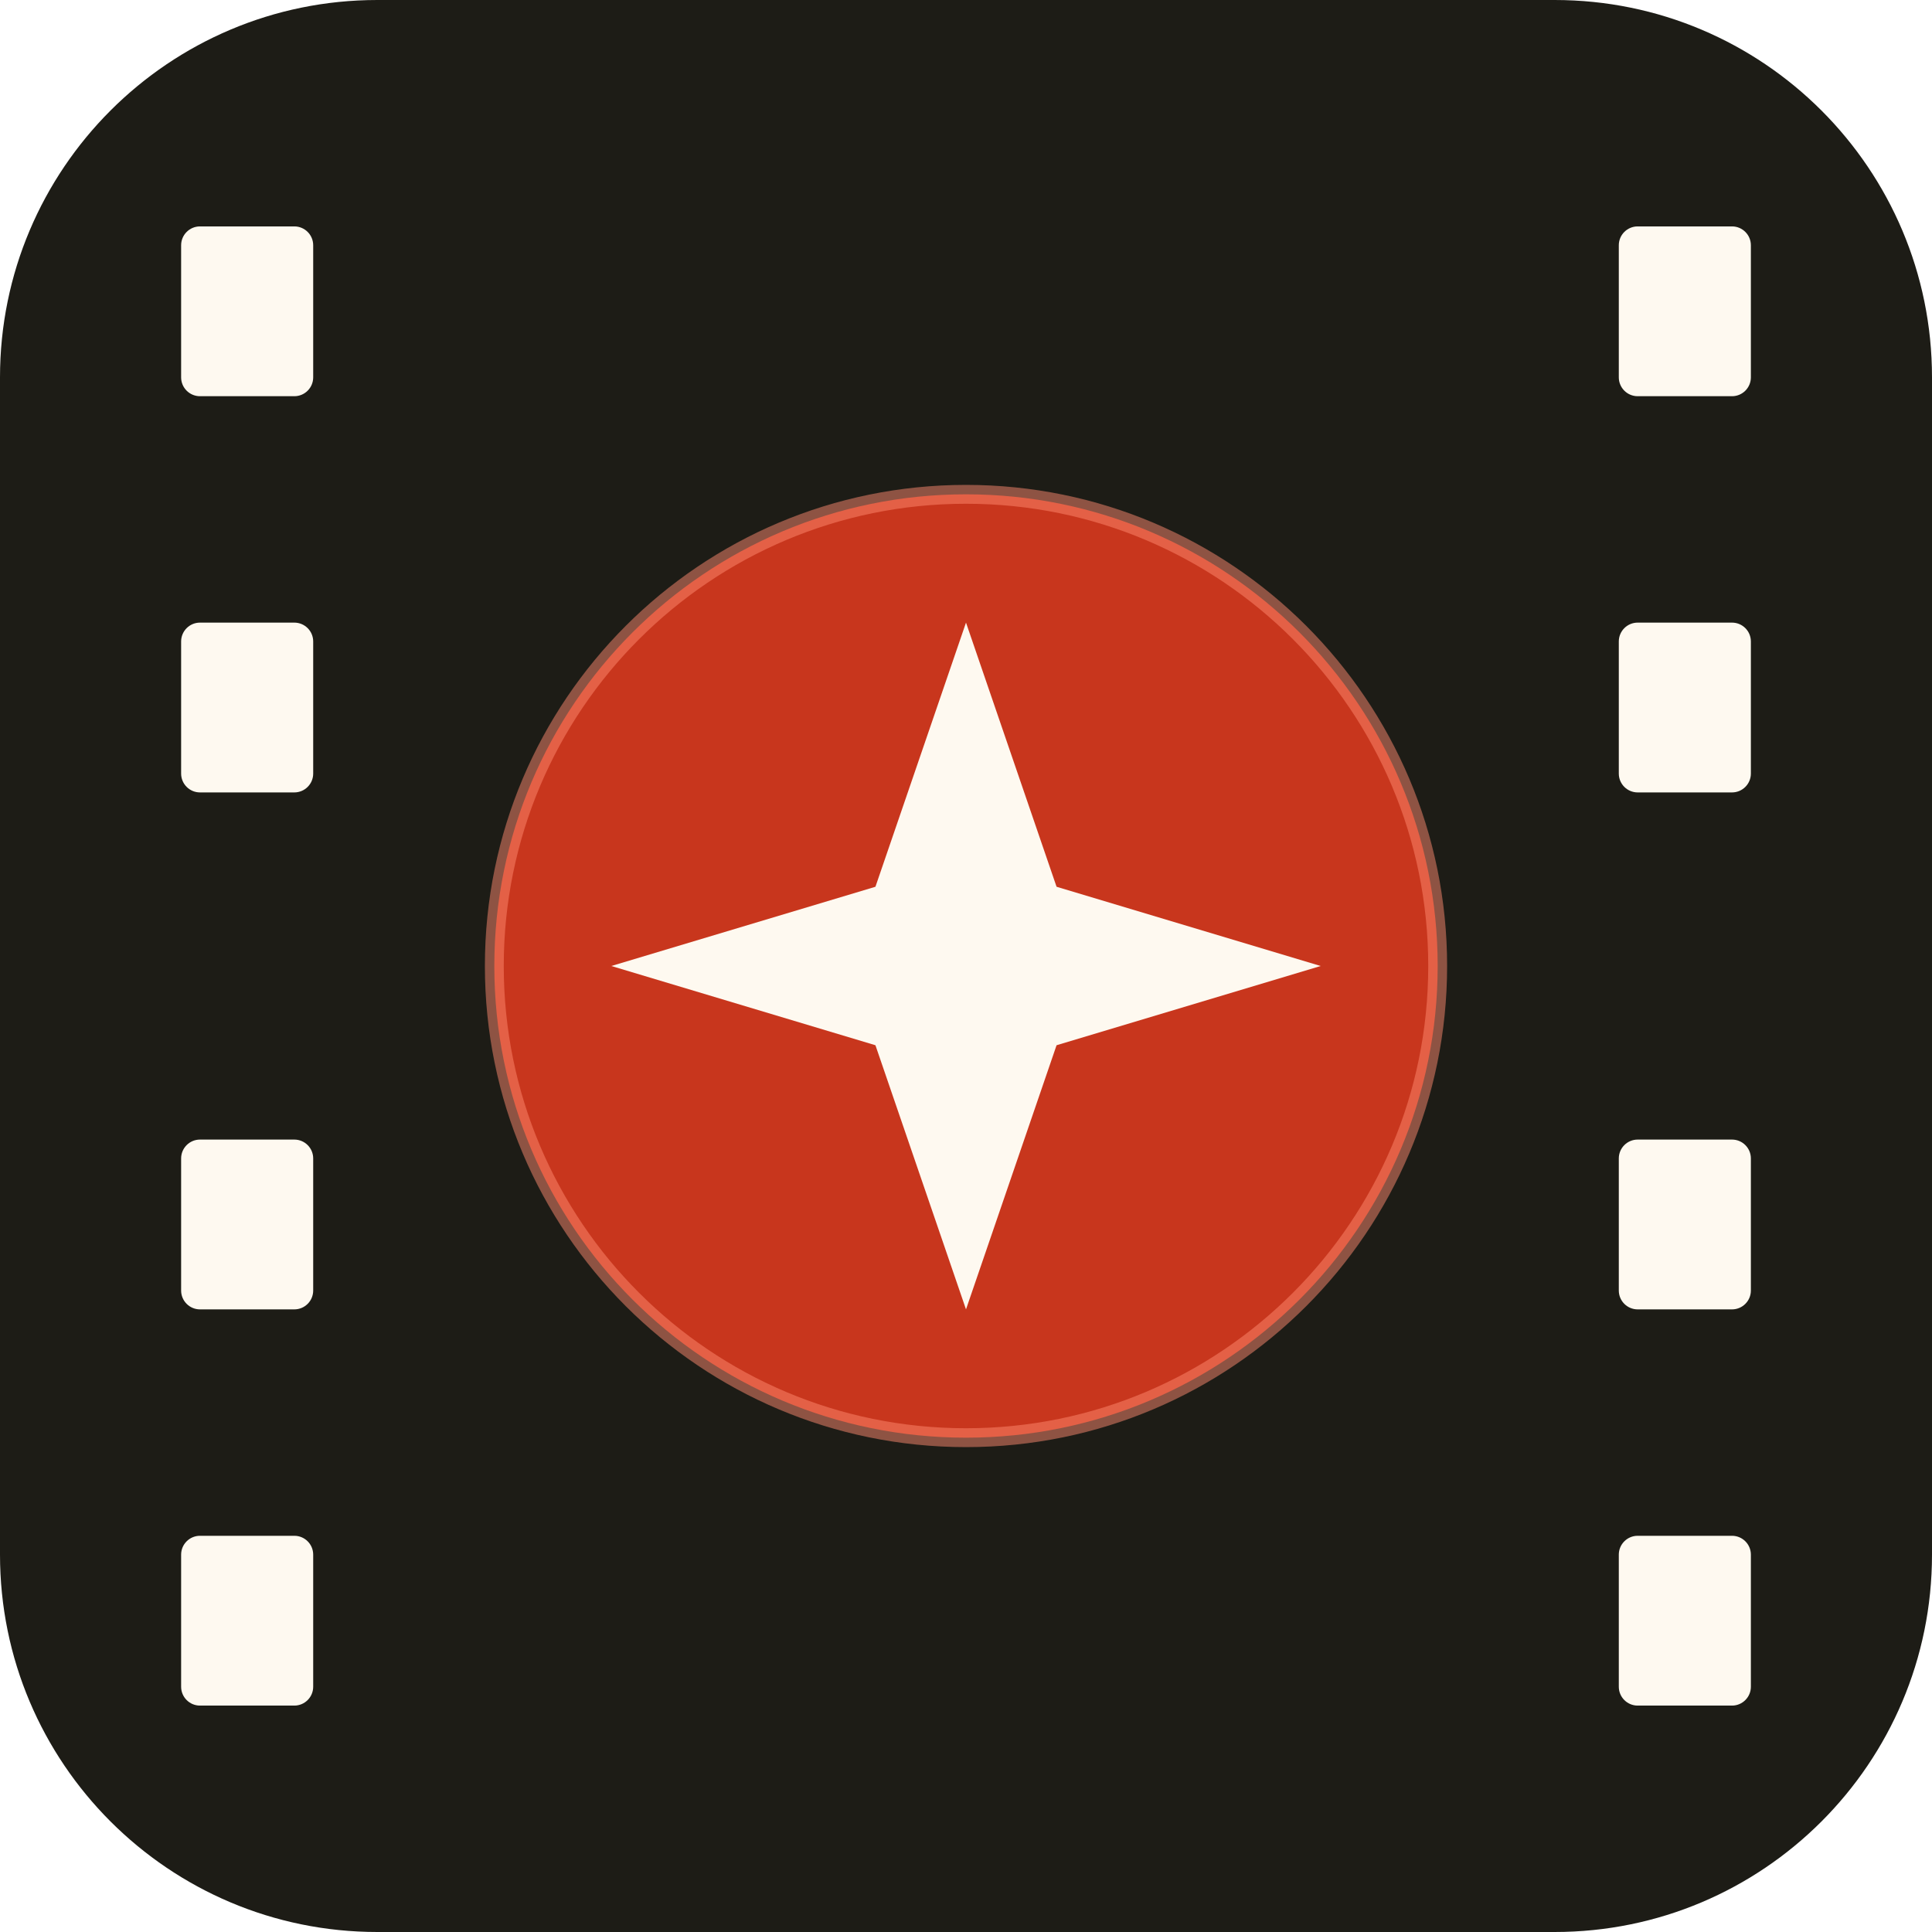
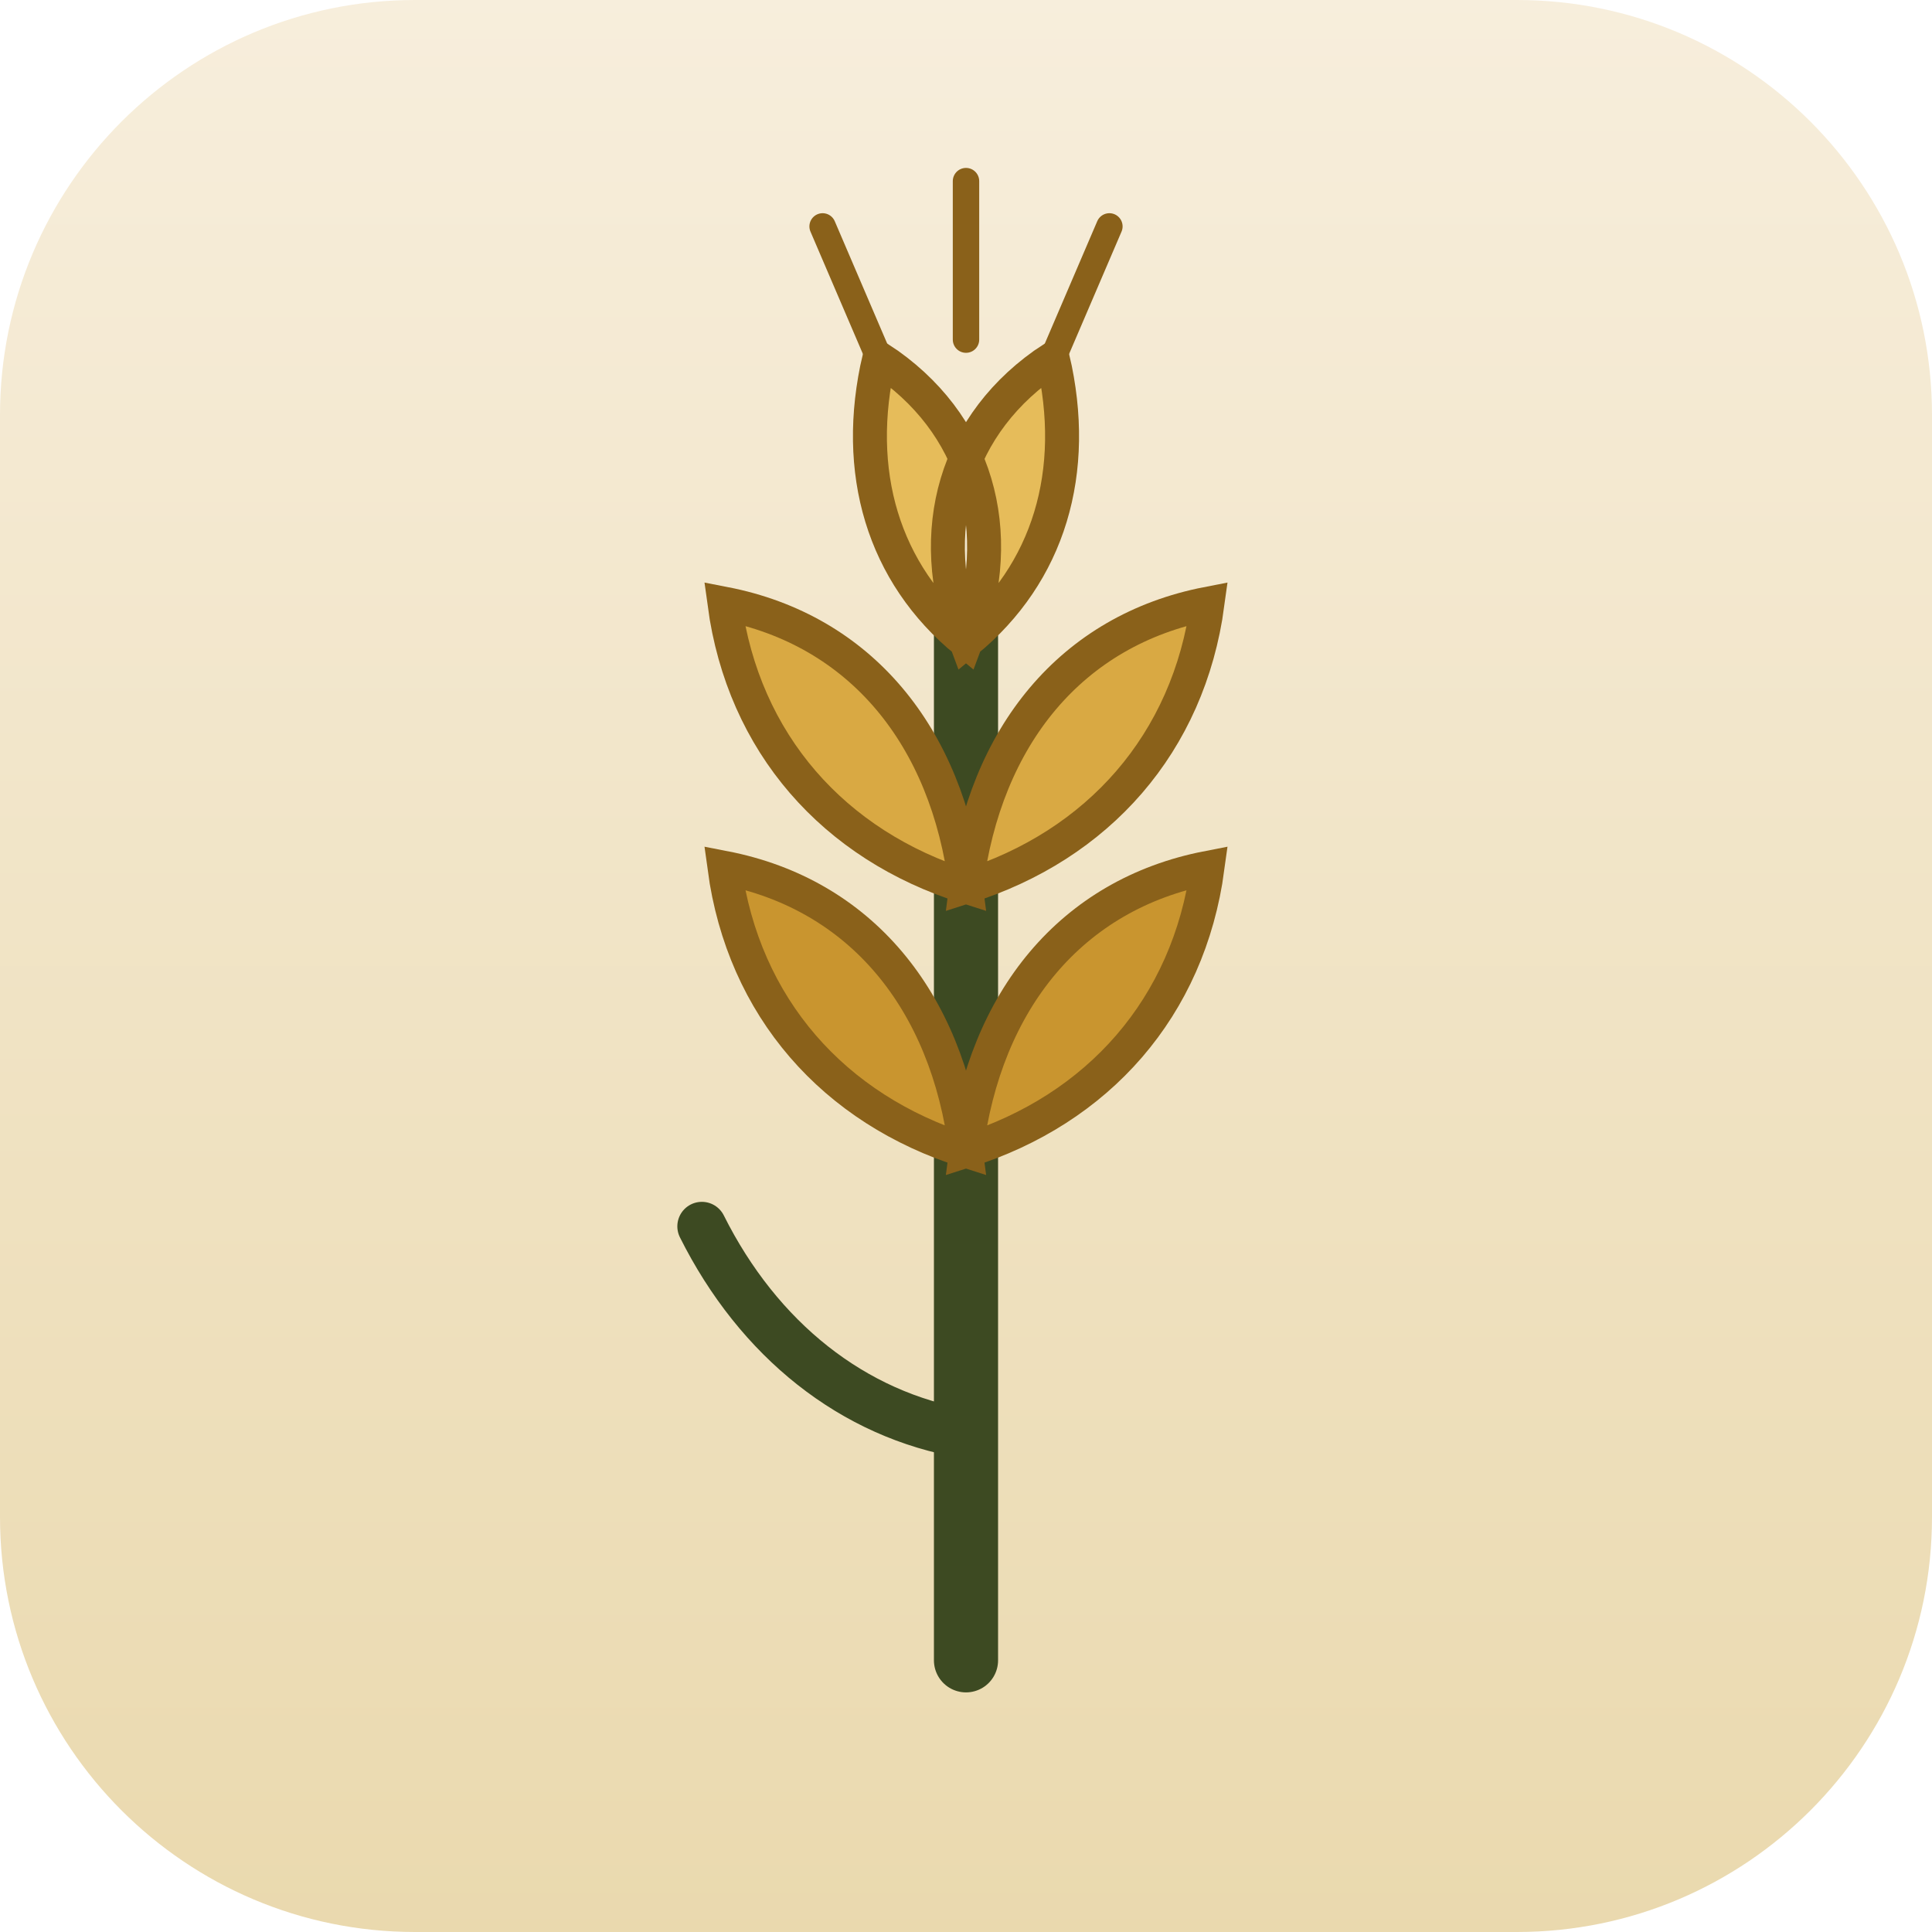
<svg xmlns="http://www.w3.org/2000/svg" viewBox="0 0 1024 1024">
-   <rect width="1024" height="1024" rx="200" fill="#1d1c16" />
-   <g fill="#fef9f0">
-     <rect x="96" y="120" width="70" height="90" rx="10" />
-     <rect x="96" y="330" width="70" height="90" rx="10" />
-     <rect x="96" y="604" width="70" height="90" rx="10" />
-     <rect x="96" y="814" width="70" height="90" rx="10" />
-     <rect x="858" y="120" width="70" height="90" rx="10" />
-     <rect x="858" y="330" width="70" height="90" rx="10" />
-     <rect x="858" y="604" width="70" height="90" rx="10" />
-     <rect x="858" y="814" width="70" height="90" rx="10" />
+   <defs>
+     <linearGradient id="s" x1="0" y1="0" x2="0" y2="1">
+       <stop offset="0" stop-color="#f7eedc" />
+       <stop offset="1" stop-color="#ead9ae" />
+     </linearGradient>
+   </defs>
+   <rect width="1024" height="1024" rx="220" fill="url(#s)" />
+   <g fill="none" stroke="#3d4a22" stroke-width="34" stroke-linecap="round">
+     <path d="M512 880V330" />
+     <path d="M512 610c-70-22-118-76-128-150 72 14 118 70 128 150zM512 610c70-22 118-76 128-150-72 14-118 70-128 150z" fill="#c9952f" stroke="#8a611a" stroke-width="18" />
+     <path d="M512 470c-70-22-118-76-128-150 72 14 118 70 128 150zM512 470c70-22 118-76 128-150-72 14-118 70-128 150z" fill="#d9a943" stroke="#8a611a" stroke-width="18" />
+     <path d="M512 340c-44-36-60-90-46-150 52 34 68 92 46 150zM512 340c44-36 60-90 46-150-52 34-68 92-46 150z" fill="#e6bc5a" stroke="#8a611a" stroke-width="18" />
+     <path d="M466 190l-30-70M558 190l30-70M512 180V96" stroke="#8a611a" stroke-width="14" />
+     <path d="M512 760c-60-10-110-50-140-110" stroke-width="26" />
  </g>
-   <circle cx="512" cy="512" r="250" fill="#c8361d" />
-   <circle cx="512" cy="512" r="250" fill="none" stroke="#ff8a70" stroke-width="10" opacity=".5" />
-   <path d="M512 330 L560 470 L700 512 L560 554 L512 694 L464 554 L324 512 L464 470 Z" fill="#fef9f0" />
</svg>
